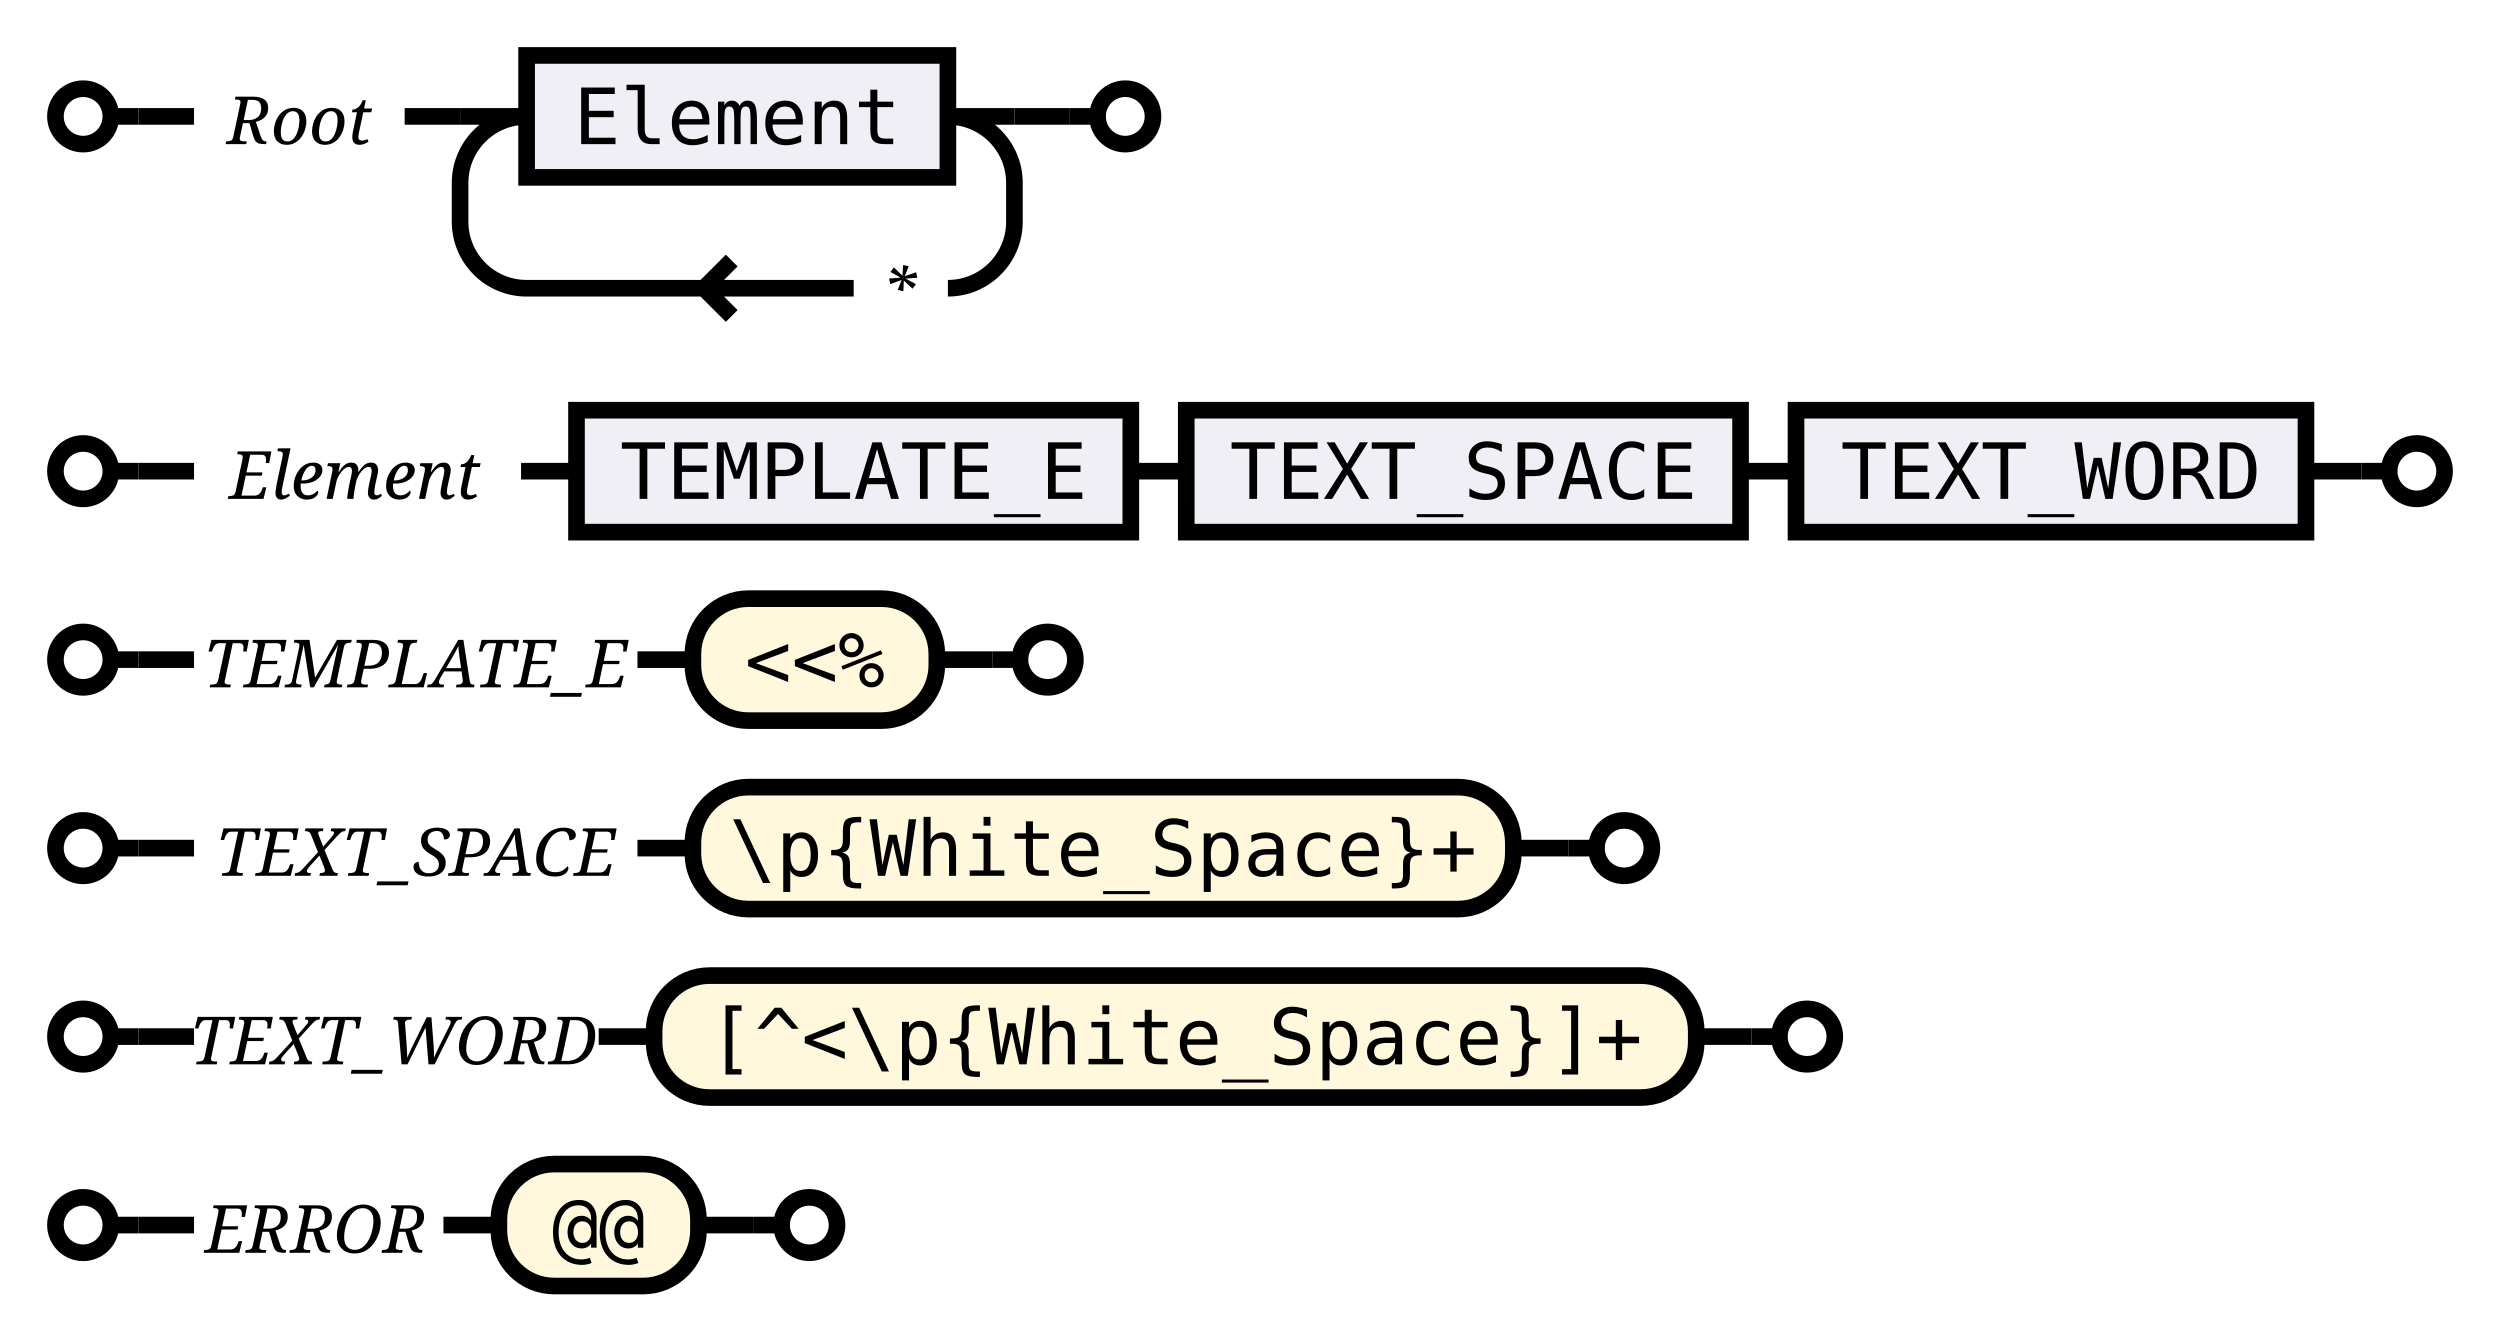
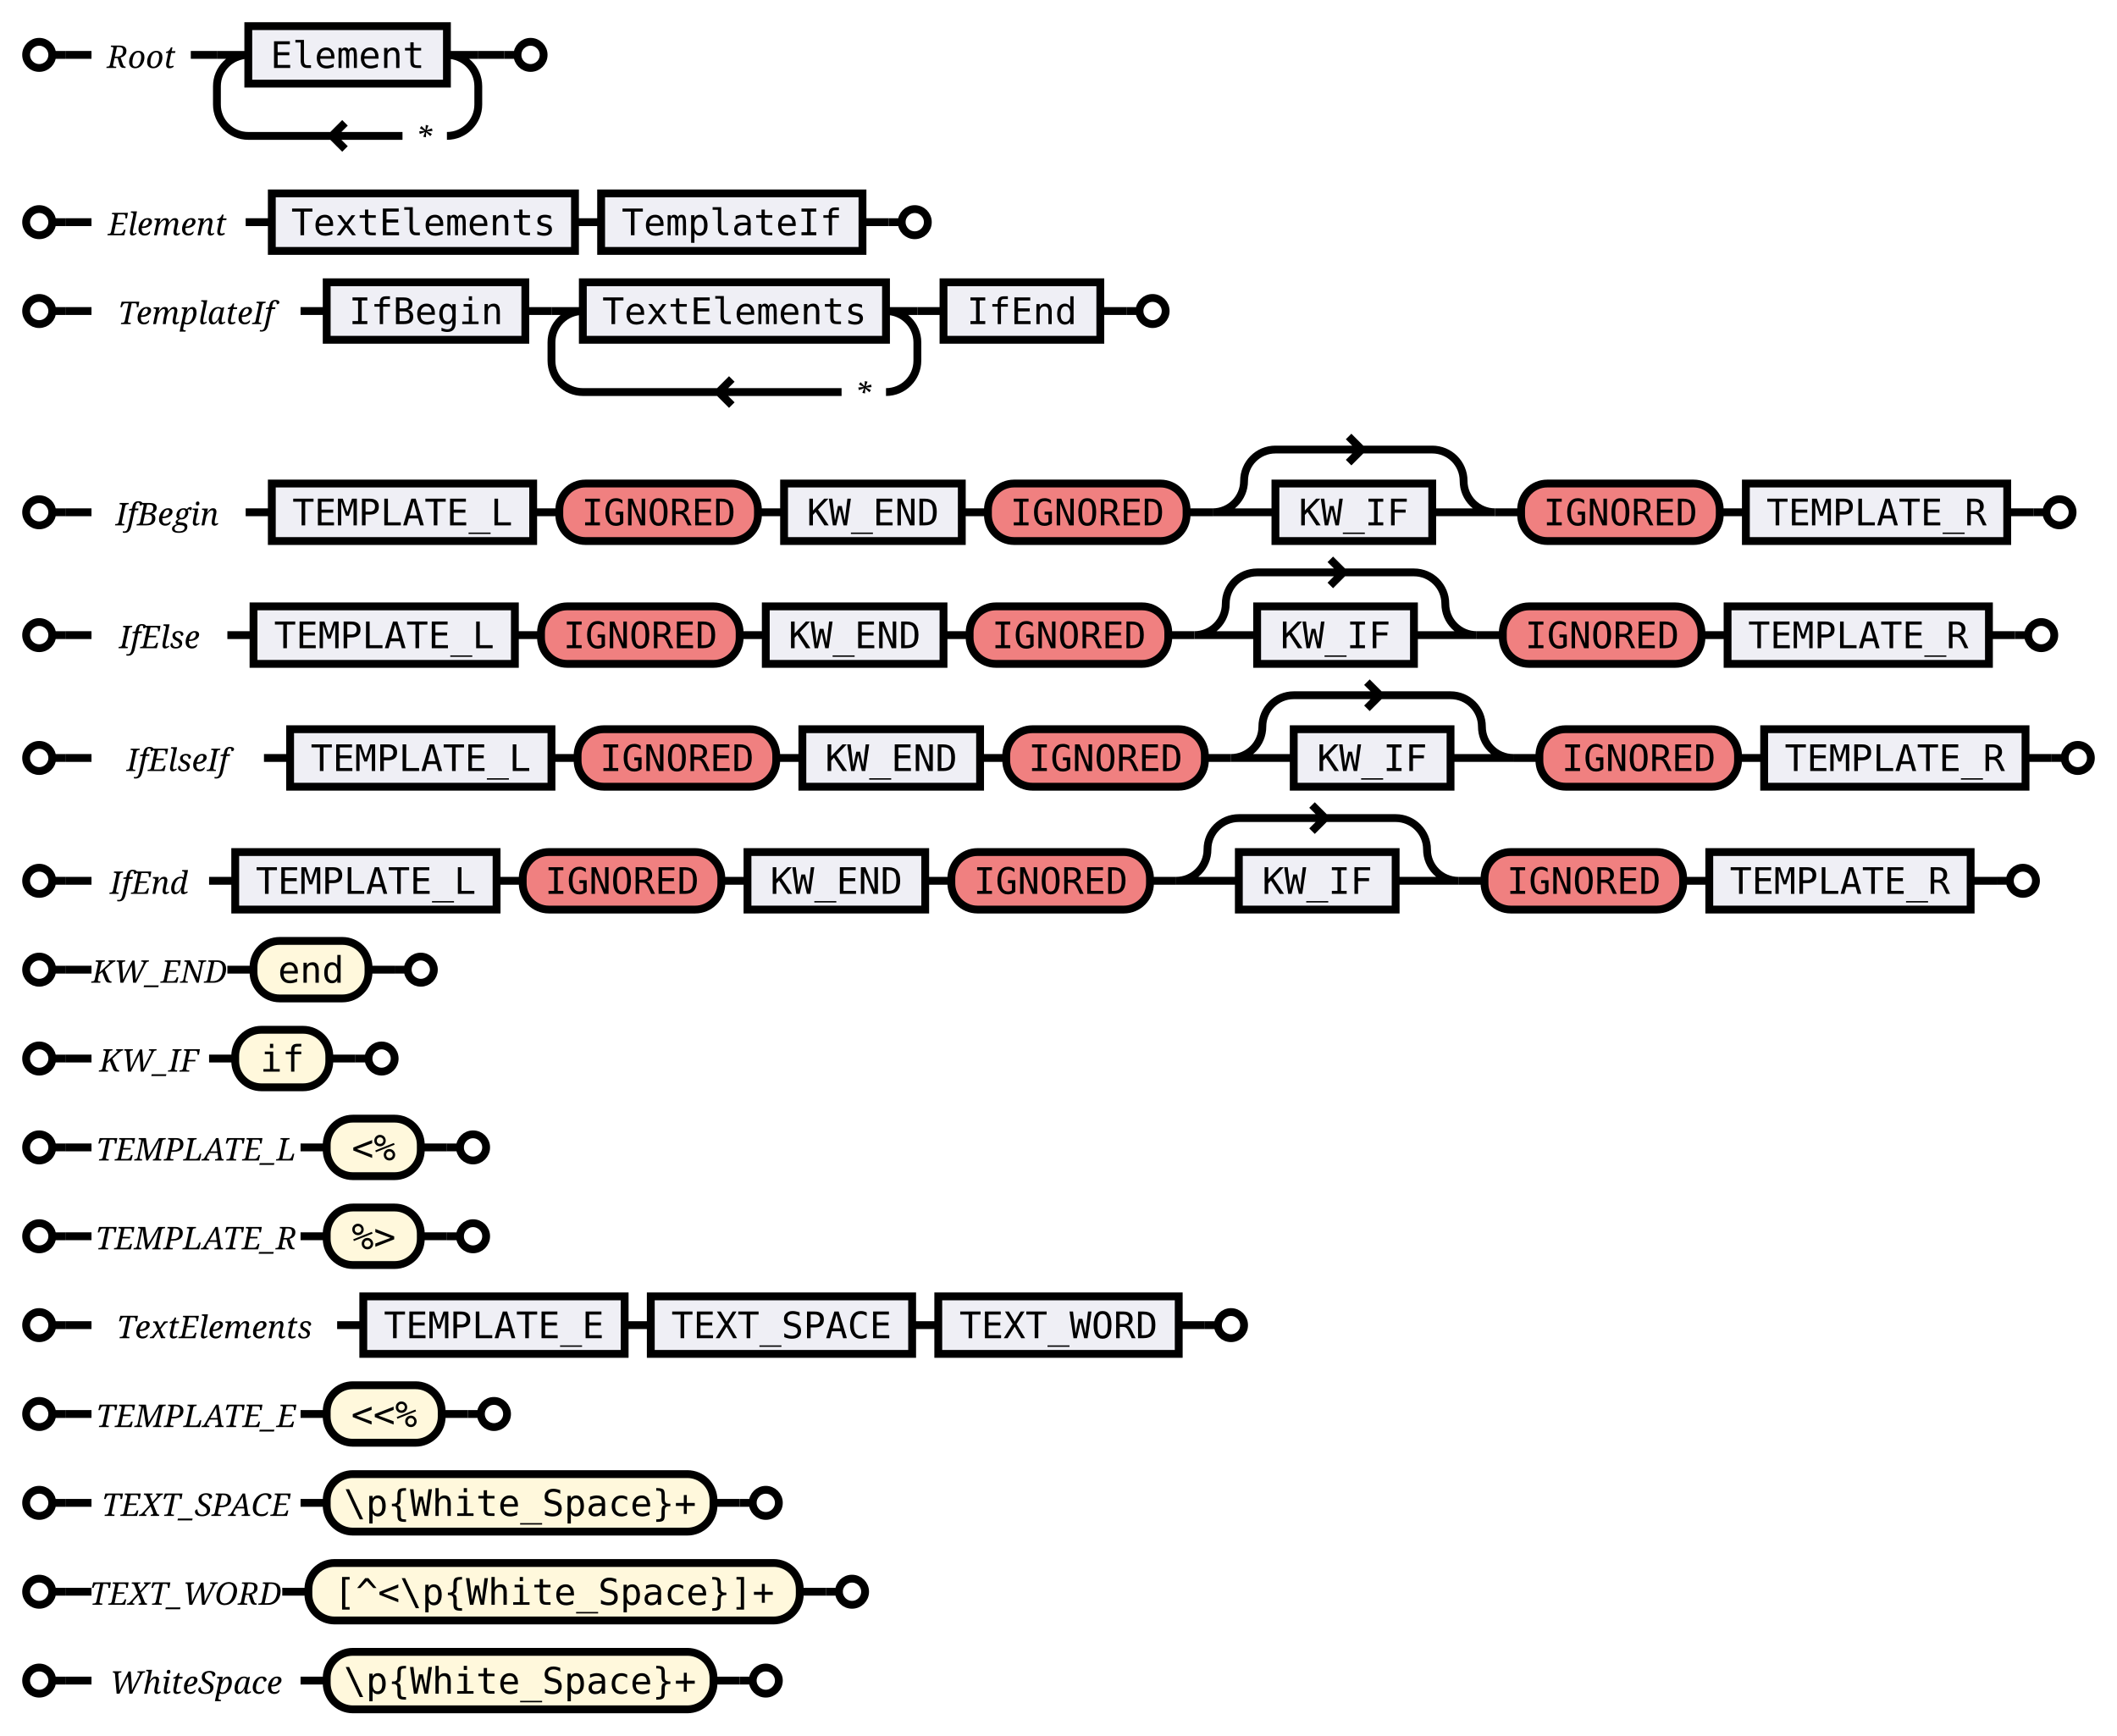
- <svg xmlns="http://www.w3.org/2000/svg" xmlns:xlink="http://www.w3.org/1999/xlink" class="railroad" viewBox="0 0 451 242">
+ <svg xmlns="http://www.w3.org/2000/svg" xmlns:xlink="http://www.w3.org/1999/xlink" class="railroad" viewBox="0 0 810 664">
  <style type="text/css">svg.railroad{background-color:hsl(30,20%,95%);background-size:15px 15px;background-image:linear-gradient(to right,rgba(30,30,30,.05) 1px,transparent 1px),linear-gradient(to bottom,rgba(30,30,30,.05) 1px,transparent 1px);}svg.railroad path{stroke-width:3px;stroke:black;fill:transparent;}svg.railroad .debug{stroke-width:1px;stroke:red;}svg.railroad text{font-size:14px;font-family:monospace;text-anchor:middle;}svg.railroad .nonterminal text{font-weight:bold;}svg.railroad text.comment{font-family:serif;font-style:italic;font-size:12px;}svg.railroad rect{stroke-width:3px;stroke:black;}svg.railroad g.labeledbox&gt;rect{stroke-width:1px;stroke:grey;stroke-dasharray:5px;fill:rgba(90,90,150,.1);}svg.railroad .symbol&gt;rect{fill:rgba(90,90,150,.1);}svg.railroad .regex&gt;rect{fill:honeydew;}svg.railroad .string&gt;rect{fill:cornsilk;}svg.railroad .character&gt;rect{fill:lightcoral;}</style>
  <g class="verticalgrid">
    <g class="sequence">
      <path d=" M 10 21 a 5 5 0 0 1 5 -5 a 5 5 0 0 1 5 5 a 5 5 0 0 1 -5 5 a 5 5 0 0 1 -5 -5 m 10 0 h 5" />
      <text class="comment" id="Root" x="54" y="26">
Root</text>
      <g class="repeat">
        <path d=" M 83 21 h 12 m 76 0 h 12 m -12 0 a 12 12 0 0 1 12 12 v 7 a 12 12 0 0 1 -12 12 m -17 0 h -59 m 32 0 l 5 -5 m 0 10 l -5 -5 m -32 0 a 12 12 0 0 1 -12 -12 v -7 a 12 12 0 0 1 12 -12" />
        <text class="comment" x="162" y="57">
*</text>
        <a class="link" xlink:href="#Element">
          <g class="symbol">
            <rect height="22" width="76" x="95" y="10" />
            <text x="133" y="26">
Element</text>
          </g>
        </a>
      </g>
      <path d=" M 193 21 h 5 a 5 5 0 0 1 5 -5 a 5 5 0 0 1 5 5 a 5 5 0 0 1 -5 5 a 5 5 0 0 1 -5 -5" />
      <path d=" M 25 21 h 10" />
      <path d=" M 73 21 h 10" />
      <path d=" M 183 21 h 10" />
    </g>
    <g class="sequence">
      <path d=" M 10 85 a 5 5 0 0 1 5 -5 a 5 5 0 0 1 5 5 a 5 5 0 0 1 -5 5 a 5 5 0 0 1 -5 -5 m 10 0 h 5" />
      <text class="comment" id="Element" x="64" y="90">
Element</text>
      <g class="sequence">
-         <a class="link" xlink:href="#TEMPLATE_E">
-           <g class="symbol">
-             <rect height="22" width="100" x="104" y="74" />
-             <text x="154" y="90">
- TEMPLATE_E</text>
-           </g>
-         </a>
-         <a class="link" xlink:href="#TEXT_SPACE">
-           <g class="symbol">
-             <rect height="22" width="100" x="214" y="74" />
-             <text x="264" y="90">
- TEXT_SPACE</text>
-           </g>
-         </a>
-         <a class="link" xlink:href="#TEXT_WORD">
-           <g class="symbol">
-             <rect height="22" width="92" x="324" y="74" />
-             <text x="370" y="90">
- TEXT_WORD</text>
-           </g>
-         </a>
-         <path d=" M 204 85 h 10" />
-         <path d=" M 314 85 h 10" />
-       </g>
-       <path d=" M 426 85 h 5 a 5 5 0 0 1 5 -5 a 5 5 0 0 1 5 5 a 5 5 0 0 1 -5 5 a 5 5 0 0 1 -5 -5" />
+         <a class="link" xlink:href="#TextElements">
+           <g class="symbol">
+             <rect height="22" width="116" x="104" y="74" />
+             <text x="162" y="90">
+ TextElements</text>
+           </g>
+         </a>
+         <a class="link" xlink:href="#TemplateIf">
+           <g class="symbol">
+             <rect height="22" width="100" x="230" y="74" />
+             <text x="280" y="90">
+ TemplateIf</text>
+           </g>
+         </a>
+         <path d=" M 220 85 h 10" />
+       </g>
+       <path d=" M 340 85 h 5 a 5 5 0 0 1 5 -5 a 5 5 0 0 1 5 5 a 5 5 0 0 1 -5 5 a 5 5 0 0 1 -5 -5" />
      <path d=" M 25 85 h 10" />
      <path d=" M 94 85 h 10" />
-       <path d=" M 416 85 h 10" />
+       <path d=" M 330 85 h 10" />
    </g>
    <g class="sequence">
      <path d=" M 10 119 a 5 5 0 0 1 5 -5 a 5 5 0 0 1 5 5 a 5 5 0 0 1 -5 5 a 5 5 0 0 1 -5 -5 m 10 0 h 5" />
-       <text class="comment" id="TEMPLATE_E" x="75" y="124">
- TEMPLATE_E</text>
-       <g class="string">
-         <rect height="22" rx="10" ry="10" width="44" x="125" y="108" />
-         <text x="147" y="124">
- &lt;&lt;%</text>
-       </g>
-       <path d=" M 179 119 h 5 a 5 5 0 0 1 5 -5 a 5 5 0 0 1 5 5 a 5 5 0 0 1 -5 5 a 5 5 0 0 1 -5 -5" />
+       <text class="comment" id="TemplateIf" x="75" y="124">
+ TemplateIf</text>
+       <g class="sequence">
+         <a class="link" xlink:href="#IfBegin">
+           <g class="symbol">
+             <rect height="22" width="76" x="125" y="108" />
+             <text x="163" y="124">
+ IfBegin</text>
+           </g>
+         </a>
+         <g class="repeat">
+           <path d=" M 211 119 h 12 m 116 0 h 12 m -12 0 a 12 12 0 0 1 12 12 v 7 a 12 12 0 0 1 -12 12 m -17 0 h -99 m 52 0 l 5 -5 m 0 10 l -5 -5 m -52 0 a 12 12 0 0 1 -12 -12 v -7 a 12 12 0 0 1 12 -12" />
+           <text class="comment" x="330" y="155">
+ *</text>
+           <a class="link" xlink:href="#TextElements">
+             <g class="symbol">
+               <rect height="22" width="116" x="223" y="108" />
+               <text x="281" y="124">
+ TextElements</text>
+             </g>
+           </a>
+         </g>
+         <a class="link" xlink:href="#IfEnd">
+           <g class="symbol">
+             <rect height="22" width="60" x="361" y="108" />
+             <text x="391" y="124">
+ IfEnd</text>
+           </g>
+         </a>
+         <path d=" M 201 119 h 10" />
+         <path d=" M 351 119 h 10" />
+       </g>
+       <path d=" M 431 119 h 5 a 5 5 0 0 1 5 -5 a 5 5 0 0 1 5 5 a 5 5 0 0 1 -5 5 a 5 5 0 0 1 -5 -5" />
      <path d=" M 25 119 h 10" />
      <path d=" M 115 119 h 10" />
-       <path d=" M 169 119 h 10" />
-     </g>
-     <g class="sequence">
-       <path d=" M 10 153 a 5 5 0 0 1 5 -5 a 5 5 0 0 1 5 5 a 5 5 0 0 1 -5 5 a 5 5 0 0 1 -5 -5 m 10 0 h 5" />
-       <text class="comment" id="TEXT_SPACE" x="75" y="158">
+       <path d=" M 421 119 h 10" />
+     </g>
+     <g class="sequence">
+       <path d=" M 10 196 a 5 5 0 0 1 5 -5 a 5 5 0 0 1 5 5 a 5 5 0 0 1 -5 5 a 5 5 0 0 1 -5 -5 m 10 0 h 5" />
+       <text class="comment" id="IfBegin" x="64" y="201">
+ IfBegin</text>
+       <g class="sequence">
+         <a class="link" xlink:href="#TEMPLATE_L">
+           <g class="symbol">
+             <rect height="22" width="100" x="104" y="185" />
+             <text x="154" y="201">
+ TEMPLATE_L</text>
+           </g>
+         </a>
+         <g class="character">
+           <rect height="22" rx="10" ry="10" width="76" x="214" y="185" />
+           <text x="252" y="201">
+ IGNORED</text>
+         </g>
+         <a class="link" xlink:href="#KW_END">
+           <g class="symbol">
+             <rect height="22" width="68" x="300" y="185" />
+             <text x="334" y="201">
+ KW_END</text>
+           </g>
+         </a>
+         <g class="character">
+           <rect height="22" rx="10" ry="10" width="76" x="378" y="185" />
+           <text x="416" y="201">
+ IGNORED</text>
+         </g>
+         <g class="optional">
+           <path d=" M 464 196 h 24 m -24 0 a 12 12 0 0 0 12 -12 v 0 a 12 12 0 0 1 12 -12 h 60 m -27 0 l -5 -5 m 0 10 l 5 -5 m 27 0 a 12 12 0 0 1 12 12 v 0 a 12 12 0 0 0 12 12 h -24" />
+           <a class="link" xlink:href="#KW_IF">
+             <g class="symbol">
+               <rect height="22" width="60" x="488" y="185" />
+               <text x="518" y="201">
+ KW_IF</text>
+             </g>
+           </a>
+         </g>
+         <g class="character">
+           <rect height="22" rx="10" ry="10" width="76" x="582" y="185" />
+           <text x="620" y="201">
+ IGNORED</text>
+         </g>
+         <a class="link" xlink:href="#TEMPLATE_R">
+           <g class="symbol">
+             <rect height="22" width="100" x="668" y="185" />
+             <text x="718" y="201">
+ TEMPLATE_R</text>
+           </g>
+         </a>
+         <path d=" M 204 196 h 10" />
+         <path d=" M 290 196 h 10" />
+         <path d=" M 368 196 h 10" />
+         <path d=" M 454 196 h 10" />
+         <path d=" M 572 196 h 10" />
+         <path d=" M 658 196 h 10" />
+       </g>
+       <path d=" M 778 196 h 5 a 5 5 0 0 1 5 -5 a 5 5 0 0 1 5 5 a 5 5 0 0 1 -5 5 a 5 5 0 0 1 -5 -5" />
+       <path d=" M 25 196 h 10" />
+       <path d=" M 94 196 h 10" />
+       <path d=" M 768 196 h 10" />
+     </g>
+     <g class="sequence">
+       <path d=" M 10 243 a 5 5 0 0 1 5 -5 a 5 5 0 0 1 5 5 a 5 5 0 0 1 -5 5 a 5 5 0 0 1 -5 -5 m 10 0 h 5" />
+       <text class="comment" id="IfElse" x="61" y="248">
+ IfElse</text>
+       <g class="sequence">
+         <a class="link" xlink:href="#TEMPLATE_L">
+           <g class="symbol">
+             <rect height="22" width="100" x="97" y="232" />
+             <text x="147" y="248">
+ TEMPLATE_L</text>
+           </g>
+         </a>
+         <g class="character">
+           <rect height="22" rx="10" ry="10" width="76" x="207" y="232" />
+           <text x="245" y="248">
+ IGNORED</text>
+         </g>
+         <a class="link" xlink:href="#KW_END">
+           <g class="symbol">
+             <rect height="22" width="68" x="293" y="232" />
+             <text x="327" y="248">
+ KW_END</text>
+           </g>
+         </a>
+         <g class="character">
+           <rect height="22" rx="10" ry="10" width="76" x="371" y="232" />
+           <text x="409" y="248">
+ IGNORED</text>
+         </g>
+         <g class="optional">
+           <path d=" M 457 243 h 24 m -24 0 a 12 12 0 0 0 12 -12 v 0 a 12 12 0 0 1 12 -12 h 60 m -27 0 l -5 -5 m 0 10 l 5 -5 m 27 0 a 12 12 0 0 1 12 12 v 0 a 12 12 0 0 0 12 12 h -24" />
+           <a class="link" xlink:href="#KW_IF">
+             <g class="symbol">
+               <rect height="22" width="60" x="481" y="232" />
+               <text x="511" y="248">
+ KW_IF</text>
+             </g>
+           </a>
+         </g>
+         <g class="character">
+           <rect height="22" rx="10" ry="10" width="76" x="575" y="232" />
+           <text x="613" y="248">
+ IGNORED</text>
+         </g>
+         <a class="link" xlink:href="#TEMPLATE_R">
+           <g class="symbol">
+             <rect height="22" width="100" x="661" y="232" />
+             <text x="711" y="248">
+ TEMPLATE_R</text>
+           </g>
+         </a>
+         <path d=" M 197 243 h 10" />
+         <path d=" M 283 243 h 10" />
+         <path d=" M 361 243 h 10" />
+         <path d=" M 447 243 h 10" />
+         <path d=" M 565 243 h 10" />
+         <path d=" M 651 243 h 10" />
+       </g>
+       <path d=" M 771 243 h 5 a 5 5 0 0 1 5 -5 a 5 5 0 0 1 5 5 a 5 5 0 0 1 -5 5 a 5 5 0 0 1 -5 -5" />
+       <path d=" M 25 243 h 10" />
+       <path d=" M 87 243 h 10" />
+       <path d=" M 761 243 h 10" />
+     </g>
+     <g class="sequence">
+       <path d=" M 10 290 a 5 5 0 0 1 5 -5 a 5 5 0 0 1 5 5 a 5 5 0 0 1 -5 5 a 5 5 0 0 1 -5 -5 m 10 0 h 5" />
+       <text class="comment" id="IfElseIf" x="68" y="295">
+ IfElseIf</text>
+       <g class="sequence">
+         <a class="link" xlink:href="#TEMPLATE_L">
+           <g class="symbol">
+             <rect height="22" width="100" x="111" y="279" />
+             <text x="161" y="295">
+ TEMPLATE_L</text>
+           </g>
+         </a>
+         <g class="character">
+           <rect height="22" rx="10" ry="10" width="76" x="221" y="279" />
+           <text x="259" y="295">
+ IGNORED</text>
+         </g>
+         <a class="link" xlink:href="#KW_END">
+           <g class="symbol">
+             <rect height="22" width="68" x="307" y="279" />
+             <text x="341" y="295">
+ KW_END</text>
+           </g>
+         </a>
+         <g class="character">
+           <rect height="22" rx="10" ry="10" width="76" x="385" y="279" />
+           <text x="423" y="295">
+ IGNORED</text>
+         </g>
+         <g class="optional">
+           <path d=" M 471 290 h 24 m -24 0 a 12 12 0 0 0 12 -12 v 0 a 12 12 0 0 1 12 -12 h 60 m -27 0 l -5 -5 m 0 10 l 5 -5 m 27 0 a 12 12 0 0 1 12 12 v 0 a 12 12 0 0 0 12 12 h -24" />
+           <a class="link" xlink:href="#KW_IF">
+             <g class="symbol">
+               <rect height="22" width="60" x="495" y="279" />
+               <text x="525" y="295">
+ KW_IF</text>
+             </g>
+           </a>
+         </g>
+         <g class="character">
+           <rect height="22" rx="10" ry="10" width="76" x="589" y="279" />
+           <text x="627" y="295">
+ IGNORED</text>
+         </g>
+         <a class="link" xlink:href="#TEMPLATE_R">
+           <g class="symbol">
+             <rect height="22" width="100" x="675" y="279" />
+             <text x="725" y="295">
+ TEMPLATE_R</text>
+           </g>
+         </a>
+         <path d=" M 211 290 h 10" />
+         <path d=" M 297 290 h 10" />
+         <path d=" M 375 290 h 10" />
+         <path d=" M 461 290 h 10" />
+         <path d=" M 579 290 h 10" />
+         <path d=" M 665 290 h 10" />
+       </g>
+       <path d=" M 785 290 h 5 a 5 5 0 0 1 5 -5 a 5 5 0 0 1 5 5 a 5 5 0 0 1 -5 5 a 5 5 0 0 1 -5 -5" />
+       <path d=" M 25 290 h 10" />
+       <path d=" M 101 290 h 10" />
+       <path d=" M 775 290 h 10" />
+     </g>
+     <g class="sequence">
+       <path d=" M 10 337 a 5 5 0 0 1 5 -5 a 5 5 0 0 1 5 5 a 5 5 0 0 1 -5 5 a 5 5 0 0 1 -5 -5 m 10 0 h 5" />
+       <text class="comment" id="IfEnd" x="57" y="342">
+ IfEnd</text>
+       <g class="sequence">
+         <a class="link" xlink:href="#TEMPLATE_L">
+           <g class="symbol">
+             <rect height="22" width="100" x="90" y="326" />
+             <text x="140" y="342">
+ TEMPLATE_L</text>
+           </g>
+         </a>
+         <g class="character">
+           <rect height="22" rx="10" ry="10" width="76" x="200" y="326" />
+           <text x="238" y="342">
+ IGNORED</text>
+         </g>
+         <a class="link" xlink:href="#KW_END">
+           <g class="symbol">
+             <rect height="22" width="68" x="286" y="326" />
+             <text x="320" y="342">
+ KW_END</text>
+           </g>
+         </a>
+         <g class="character">
+           <rect height="22" rx="10" ry="10" width="76" x="364" y="326" />
+           <text x="402" y="342">
+ IGNORED</text>
+         </g>
+         <g class="optional">
+           <path d=" M 450 337 h 24 m -24 0 a 12 12 0 0 0 12 -12 v 0 a 12 12 0 0 1 12 -12 h 60 m -27 0 l -5 -5 m 0 10 l 5 -5 m 27 0 a 12 12 0 0 1 12 12 v 0 a 12 12 0 0 0 12 12 h -24" />
+           <a class="link" xlink:href="#KW_IF">
+             <g class="symbol">
+               <rect height="22" width="60" x="474" y="326" />
+               <text x="504" y="342">
+ KW_IF</text>
+             </g>
+           </a>
+         </g>
+         <g class="character">
+           <rect height="22" rx="10" ry="10" width="76" x="568" y="326" />
+           <text x="606" y="342">
+ IGNORED</text>
+         </g>
+         <a class="link" xlink:href="#TEMPLATE_R">
+           <g class="symbol">
+             <rect height="22" width="100" x="654" y="326" />
+             <text x="704" y="342">
+ TEMPLATE_R</text>
+           </g>
+         </a>
+         <path d=" M 190 337 h 10" />
+         <path d=" M 276 337 h 10" />
+         <path d=" M 354 337 h 10" />
+         <path d=" M 440 337 h 10" />
+         <path d=" M 558 337 h 10" />
+         <path d=" M 644 337 h 10" />
+       </g>
+       <path d=" M 764 337 h 5 a 5 5 0 0 1 5 -5 a 5 5 0 0 1 5 5 a 5 5 0 0 1 -5 5 a 5 5 0 0 1 -5 -5" />
+       <path d=" M 25 337 h 10" />
+       <path d=" M 80 337 h 10" />
+       <path d=" M 754 337 h 10" />
+     </g>
+     <g class="sequence">
+       <path d=" M 10 371 a 5 5 0 0 1 5 -5 a 5 5 0 0 1 5 5 a 5 5 0 0 1 -5 5 a 5 5 0 0 1 -5 -5 m 10 0 h 5" />
+       <text class="comment" id="KW_END" x="61" y="376">
+ KW_END</text>
+       <g class="string">
+         <rect height="22" rx="10" ry="10" width="44" x="97" y="360" />
+         <text x="119" y="376">
+ end</text>
+       </g>
+       <path d=" M 151 371 h 5 a 5 5 0 0 1 5 -5 a 5 5 0 0 1 5 5 a 5 5 0 0 1 -5 5 a 5 5 0 0 1 -5 -5" />
+       <path d=" M 25 371 h 10" />
+       <path d=" M 87 371 h 10" />
+       <path d=" M 141 371 h 10" />
+     </g>
+     <g class="sequence">
+       <path d=" M 10 405 a 5 5 0 0 1 5 -5 a 5 5 0 0 1 5 5 a 5 5 0 0 1 -5 5 a 5 5 0 0 1 -5 -5 m 10 0 h 5" />
+       <text class="comment" id="KW_IF" x="57" y="410">
+ KW_IF</text>
+       <g class="string">
+         <rect height="22" rx="10" ry="10" width="36" x="90" y="394" />
+         <text x="108" y="410">
+ if</text>
+       </g>
+       <path d=" M 136 405 h 5 a 5 5 0 0 1 5 -5 a 5 5 0 0 1 5 5 a 5 5 0 0 1 -5 5 a 5 5 0 0 1 -5 -5" />
+       <path d=" M 25 405 h 10" />
+       <path d=" M 80 405 h 10" />
+       <path d=" M 126 405 h 10" />
+     </g>
+     <g class="sequence">
+       <path d=" M 10 439 a 5 5 0 0 1 5 -5 a 5 5 0 0 1 5 5 a 5 5 0 0 1 -5 5 a 5 5 0 0 1 -5 -5 m 10 0 h 5" />
+       <text class="comment" id="TEMPLATE_L" x="75" y="444">
+ TEMPLATE_L</text>
+       <g class="string">
+         <rect height="22" rx="10" ry="10" width="36" x="125" y="428" />
+         <text x="143" y="444">
+ &lt;%</text>
+       </g>
+       <path d=" M 171 439 h 5 a 5 5 0 0 1 5 -5 a 5 5 0 0 1 5 5 a 5 5 0 0 1 -5 5 a 5 5 0 0 1 -5 -5" />
+       <path d=" M 25 439 h 10" />
+       <path d=" M 115 439 h 10" />
+       <path d=" M 161 439 h 10" />
+     </g>
+     <g class="sequence">
+       <path d=" M 10 473 a 5 5 0 0 1 5 -5 a 5 5 0 0 1 5 5 a 5 5 0 0 1 -5 5 a 5 5 0 0 1 -5 -5 m 10 0 h 5" />
+       <text class="comment" id="TEMPLATE_R" x="75" y="478">
+ TEMPLATE_R</text>
+       <g class="string">
+         <rect height="22" rx="10" ry="10" width="36" x="125" y="462" />
+         <text x="143" y="478">
+ %&gt;</text>
+       </g>
+       <path d=" M 171 473 h 5 a 5 5 0 0 1 5 -5 a 5 5 0 0 1 5 5 a 5 5 0 0 1 -5 5 a 5 5 0 0 1 -5 -5" />
+       <path d=" M 25 473 h 10" />
+       <path d=" M 115 473 h 10" />
+       <path d=" M 161 473 h 10" />
+     </g>
+     <g class="sequence">
+       <path d=" M 10 507 a 5 5 0 0 1 5 -5 a 5 5 0 0 1 5 5 a 5 5 0 0 1 -5 5 a 5 5 0 0 1 -5 -5 m 10 0 h 5" />
+       <text class="comment" id="TextElements" x="82" y="512">
+ TextElements</text>
+       <g class="sequence">
+         <a class="link" xlink:href="#TEMPLATE_E">
+           <g class="symbol">
+             <rect height="22" width="100" x="139" y="496" />
+             <text x="189" y="512">
+ TEMPLATE_E</text>
+           </g>
+         </a>
+         <a class="link" xlink:href="#TEXT_SPACE">
+           <g class="symbol">
+             <rect height="22" width="100" x="249" y="496" />
+             <text x="299" y="512">
TEXT_SPACE</text>
-       <g class="string">
-         <rect height="22" rx="10" ry="10" width="148" x="125" y="142" />
-         <text x="199" y="158">
+           </g>
+         </a>
+         <a class="link" xlink:href="#TEXT_WORD">
+           <g class="symbol">
+             <rect height="22" width="92" x="359" y="496" />
+             <text x="405" y="512">
+ TEXT_WORD</text>
+           </g>
+         </a>
+         <path d=" M 239 507 h 10" />
+         <path d=" M 349 507 h 10" />
+       </g>
+       <path d=" M 461 507 h 5 a 5 5 0 0 1 5 -5 a 5 5 0 0 1 5 5 a 5 5 0 0 1 -5 5 a 5 5 0 0 1 -5 -5" />
+       <path d=" M 25 507 h 10" />
+       <path d=" M 129 507 h 10" />
+       <path d=" M 451 507 h 10" />
+     </g>
+     <g class="sequence">
+       <path d=" M 10 541 a 5 5 0 0 1 5 -5 a 5 5 0 0 1 5 5 a 5 5 0 0 1 -5 5 a 5 5 0 0 1 -5 -5 m 10 0 h 5" />
+       <text class="comment" id="TEMPLATE_E" x="75" y="546">
+ TEMPLATE_E</text>
+       <g class="string">
+         <rect height="22" rx="10" ry="10" width="44" x="125" y="530" />
+         <text x="147" y="546">
+ &lt;&lt;%</text>
+       </g>
+       <path d=" M 179 541 h 5 a 5 5 0 0 1 5 -5 a 5 5 0 0 1 5 5 a 5 5 0 0 1 -5 5 a 5 5 0 0 1 -5 -5" />
+       <path d=" M 25 541 h 10" />
+       <path d=" M 115 541 h 10" />
+       <path d=" M 169 541 h 10" />
+     </g>
+     <g class="sequence">
+       <path d=" M 10 575 a 5 5 0 0 1 5 -5 a 5 5 0 0 1 5 5 a 5 5 0 0 1 -5 5 a 5 5 0 0 1 -5 -5 m 10 0 h 5" />
+       <text class="comment" id="TEXT_SPACE" x="75" y="580">
+ TEXT_SPACE</text>
+       <g class="string">
+         <rect height="22" rx="10" ry="10" width="148" x="125" y="564" />
+         <text x="199" y="580">
\p{White_Space}+</text>
      </g>
-       <path d=" M 283 153 h 5 a 5 5 0 0 1 5 -5 a 5 5 0 0 1 5 5 a 5 5 0 0 1 -5 5 a 5 5 0 0 1 -5 -5" />
-       <path d=" M 25 153 h 10" />
-       <path d=" M 115 153 h 10" />
-       <path d=" M 273 153 h 10" />
-     </g>
-     <g class="sequence">
-       <path d=" M 10 187 a 5 5 0 0 1 5 -5 a 5 5 0 0 1 5 5 a 5 5 0 0 1 -5 5 a 5 5 0 0 1 -5 -5 m 10 0 h 5" />
-       <text class="comment" id="TEXT_WORD" x="71" y="192">
+       <path d=" M 283 575 h 5 a 5 5 0 0 1 5 -5 a 5 5 0 0 1 5 5 a 5 5 0 0 1 -5 5 a 5 5 0 0 1 -5 -5" />
+       <path d=" M 25 575 h 10" />
+       <path d=" M 115 575 h 10" />
+       <path d=" M 273 575 h 10" />
+     </g>
+     <g class="sequence">
+       <path d=" M 10 609 a 5 5 0 0 1 5 -5 a 5 5 0 0 1 5 5 a 5 5 0 0 1 -5 5 a 5 5 0 0 1 -5 -5 m 10 0 h 5" />
+       <text class="comment" id="TEXT_WORD" x="71" y="614">
TEXT_WORD</text>
      <g class="string">
-         <rect height="22" rx="10" ry="10" width="188" x="118" y="176" />
-         <text x="212" y="192">
+         <rect height="22" rx="10" ry="10" width="188" x="118" y="598" />
+         <text x="212" y="614">
[^&lt;\p{White_Space}]+</text>
      </g>
-       <path d=" M 316 187 h 5 a 5 5 0 0 1 5 -5 a 5 5 0 0 1 5 5 a 5 5 0 0 1 -5 5 a 5 5 0 0 1 -5 -5" />
-       <path d=" M 25 187 h 10" />
-       <path d=" M 108 187 h 10" />
-       <path d=" M 306 187 h 10" />
-     </g>
-     <g class="sequence">
-       <path d=" M 10 221 a 5 5 0 0 1 5 -5 a 5 5 0 0 1 5 5 a 5 5 0 0 1 -5 5 a 5 5 0 0 1 -5 -5 m 10 0 h 5" />
-       <text class="comment" id="ERROR" x="57" y="226">
- ERROR</text>
-       <g class="string">
-         <rect height="22" rx="10" ry="10" width="36" x="90" y="210" />
-         <text x="108" y="226">
- @@</text>
-       </g>
-       <path d=" M 136 221 h 5 a 5 5 0 0 1 5 -5 a 5 5 0 0 1 5 5 a 5 5 0 0 1 -5 5 a 5 5 0 0 1 -5 -5" />
-       <path d=" M 25 221 h 10" />
-       <path d=" M 80 221 h 10" />
-       <path d=" M 126 221 h 10" />
+       <path d=" M 316 609 h 5 a 5 5 0 0 1 5 -5 a 5 5 0 0 1 5 5 a 5 5 0 0 1 -5 5 a 5 5 0 0 1 -5 -5" />
+       <path d=" M 25 609 h 10" />
+       <path d=" M 108 609 h 10" />
+       <path d=" M 306 609 h 10" />
+     </g>
+     <g class="sequence">
+       <path d=" M 10 643 a 5 5 0 0 1 5 -5 a 5 5 0 0 1 5 5 a 5 5 0 0 1 -5 5 a 5 5 0 0 1 -5 -5 m 10 0 h 5" />
+       <text class="comment" id="WhiteSpace" x="75" y="648">
+ WhiteSpace</text>
+       <g class="string">
+         <rect height="22" rx="10" ry="10" width="148" x="125" y="632" />
+         <text x="199" y="648">
+ \p{White_Space}+</text>
+       </g>
+       <path d=" M 283 643 h 5 a 5 5 0 0 1 5 -5 a 5 5 0 0 1 5 5 a 5 5 0 0 1 -5 5 a 5 5 0 0 1 -5 -5" />
+       <path d=" M 25 643 h 10" />
+       <path d=" M 115 643 h 10" />
+       <path d=" M 273 643 h 10" />
    </g>
  </g>
</svg>
